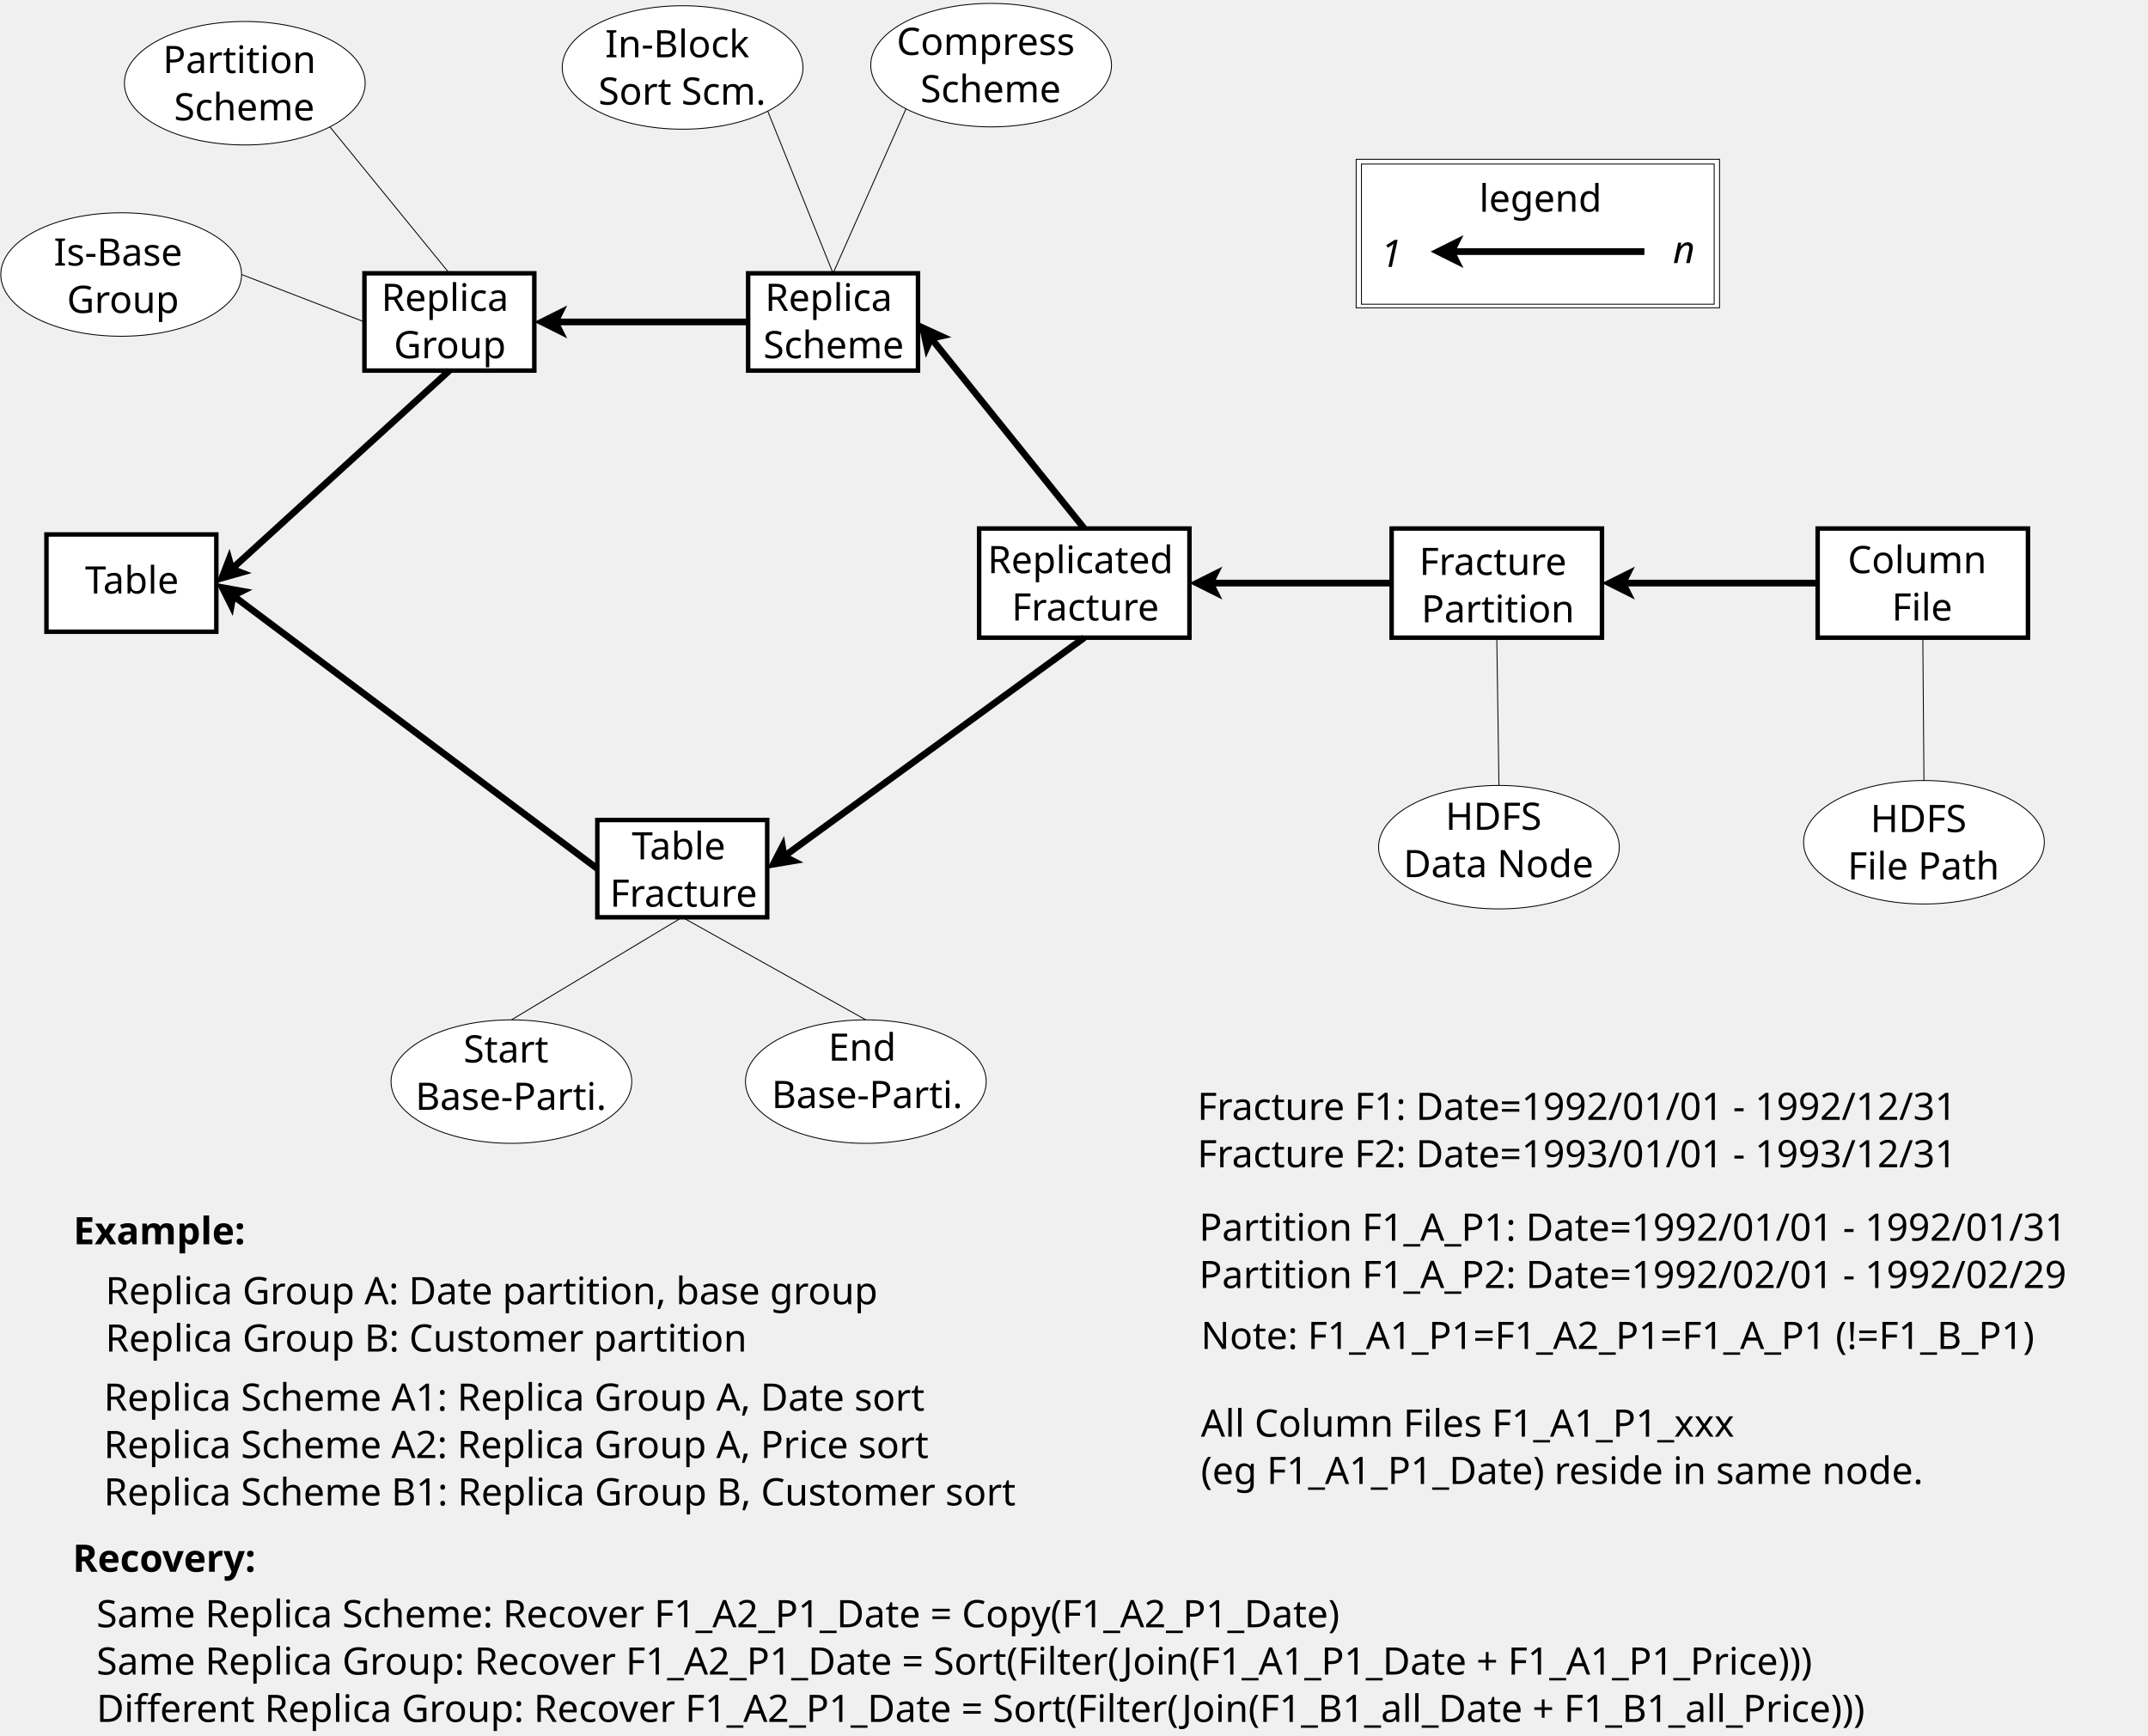
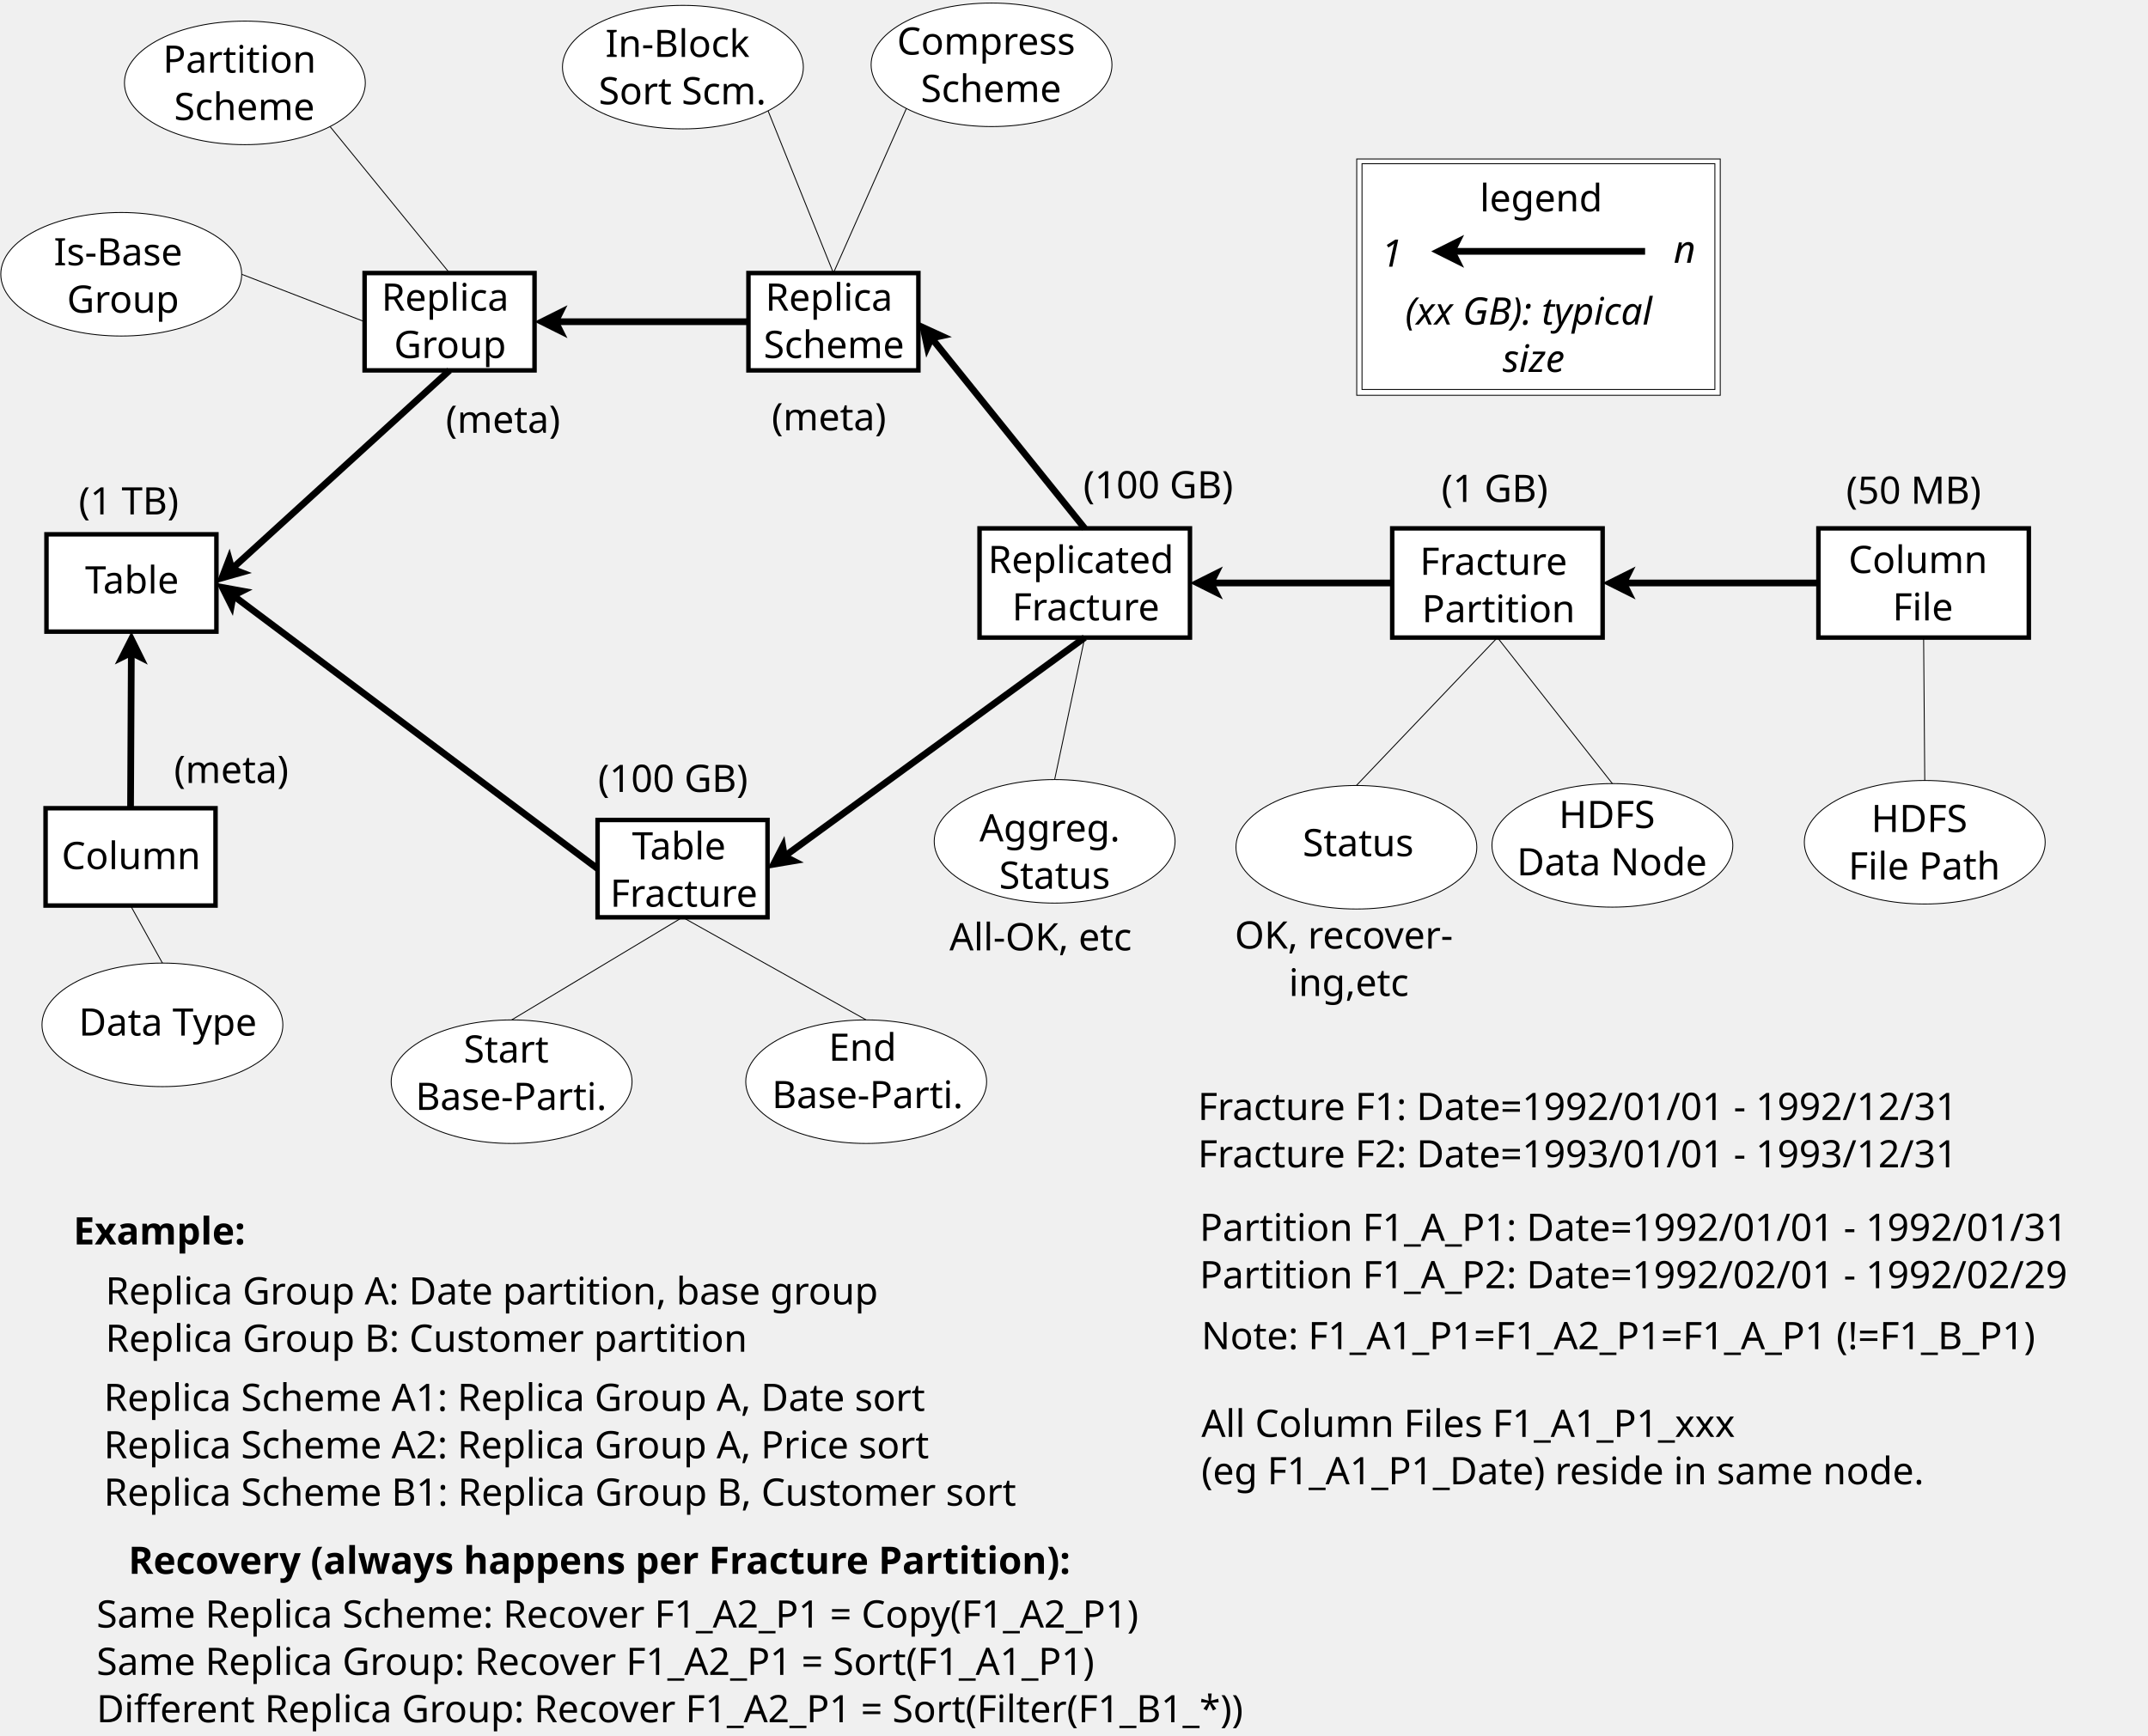
- <svg xmlns="http://www.w3.org/2000/svg" width="240cm" height="194cm" viewBox="-1013 -967 4800 3868">
-   <g>
-     <g>
-       <rect style="fill: #ffffff" x="658.804" y="-362.125" width="379.6" height="217.45" />
-       <rect style="fill: none; fill-opacity:0; stroke-width: 10; stroke: #000000" x="658.804" y="-362.125" width="379.6" height="217.45" />
-     </g>
-     <text style="fill: #000000;text-anchor:middle;font-size:84.665;font-family:sanserif;font-style:normal;font-weight:normal" x="849.804" y="-278.125">
-       <tspan x="849.804" y="-278.125">Replica</tspan>
-       <tspan x="849.804" y="-172.292">Scheme</tspan>
+ <svg xmlns="http://www.w3.org/2000/svg" width="240cm" height="194cm" viewBox="-1013 -967 4798 3868">
+   <g>
+     <g>
+       <rect style="fill: #ffffff" x="658.804" y="-362.124" width="379.6" height="217.45" />
+       <rect style="fill: none; fill-opacity:0; stroke-width: 10; stroke: #000000" x="658.804" y="-362.124" width="379.6" height="217.45" />
+     </g>
+     <text style="fill: #000000;text-anchor:middle;font-size:84.667;font-family:sanserif;font-style:normal;font-weight:normal" x="849.804" y="-278.124">
+       <tspan x="849.804" y="-278.124">Replica</tspan>
+       <tspan x="849.804" y="-172.291">Scheme</tspan>
    </text>
    <text style="fill: #000000;text-anchor:start;font-size:12.8;font-family:sanserif;font-style:normal;font-weight:normal" x="848.604" y="-253.4">
      <tspan x="848.604" y="-253.4" />
    </text>
  </g>
  <g>
    <g>
-       <rect style="fill: #ffffff" x="-198.6" y="-362.125" width="379.6" height="217.45" />
-       <rect style="fill: none; fill-opacity:0; stroke-width: 10; stroke: #000000" x="-198.6" y="-362.125" width="379.6" height="217.45" />
-     </g>
-     <text style="fill: #000000;text-anchor:middle;font-size:84.665;font-family:sanserif;font-style:normal;font-weight:normal" x="-7.6" y="-278.125">
-       <tspan x="-7.6" y="-278.125">Replica</tspan>
-       <tspan x="-7.6" y="-172.292">Group</tspan>
+       <rect style="fill: #ffffff" x="-198.6" y="-362.124" width="379.6" height="217.45" />
+       <rect style="fill: none; fill-opacity:0; stroke-width: 10; stroke: #000000" x="-198.6" y="-362.124" width="379.6" height="217.45" />
+     </g>
+     <text style="fill: #000000;text-anchor:middle;font-size:84.667;font-family:sanserif;font-style:normal;font-weight:normal" x="-7.6" y="-278.124">
+       <tspan x="-7.6" y="-278.124">Replica</tspan>
+       <tspan x="-7.6" y="-172.291">Group</tspan>
    </text>
    <text style="fill: #000000;text-anchor:start;font-size:12.8;font-family:sanserif;font-style:normal;font-weight:normal" x="-8.8" y="-253.4">
      <tspan x="-8.8" y="-253.4" />
    </text>
  </g>
  <g>
    <g>
      <rect style="fill: #ffffff" x="321.8" y="859.85" width="379.6" height="217.45" />
      <rect style="fill: none; fill-opacity:0; stroke-width: 10; stroke: #000000" x="321.8" y="859.85" width="379.6" height="217.45" />
    </g>
-     <text style="fill: #000000;text-anchor:middle;font-size:84.665;font-family:sanserif;font-style:normal;font-weight:normal" x="514.543" y="947.85">
-       <tspan x="514.543" y="947.85">Table</tspan>
-       <tspan x="514.543" y="1053.68">Fracture</tspan>
-     </text>
-     <text style="fill: #000000;text-anchor:start;font-size:12.8;font-family:sanserif;font-style:normal;font-weight:normal" x="511.6" y="968.575">
-       <tspan x="511.6" y="968.575" />
+     <text style="fill: #000000;text-anchor:middle;font-size:84.667;font-family:sanserif;font-style:normal;font-weight:normal" x="514.542" y="947.85">
+       <tspan x="514.542" y="947.85">Table</tspan>
+       <tspan x="514.542" y="1053.68">Fracture</tspan>
+     </text>
+     <text style="fill: #000000;text-anchor:start;font-size:12.8;font-family:sanserif;font-style:normal;font-weight:normal" x="511.6" y="968.576">
+       <tspan x="511.6" y="968.576" />
    </text>
  </g>
  <g>
    <g>
      <rect style="fill: #ffffff" x="-909.196" y="221.6" width="379.6" height="217.45" />
      <rect style="fill: none; fill-opacity:0; stroke-width: 10; stroke: #000000" x="-909.196" y="221.6" width="379.6" height="217.45" />
    </g>
-     <text style="fill: #000000;text-anchor:middle;font-size:84.665;font-family:sanserif;font-style:normal;font-weight:normal" x="-718.196" y="353.6">
+     <text style="fill: #000000;text-anchor:middle;font-size:84.667;font-family:sanserif;font-style:normal;font-weight:normal" x="-718.196" y="353.6">
      <tspan x="-718.196" y="353.6">Table</tspan>
    </text>
-     <text style="fill: #000000;text-anchor:start;font-size:12.8;font-family:sanserif;font-style:normal;font-weight:normal" x="-719.396" y="330.325">
-       <tspan x="-719.396" y="330.325" />
+     <text style="fill: #000000;text-anchor:start;font-size:12.8;font-family:sanserif;font-style:normal;font-weight:normal" x="-719.396" y="330.326">
+       <tspan x="-719.396" y="330.326" />
    </text>
  </g>
  <g>
    <g>
      <ellipse style="fill: #ffffff" cx="-465.996" cy="-787" rx="269" ry="138" />
      <ellipse style="fill: none; fill-opacity:0; stroke-width: 2; stroke: #000000" cx="-465.996" cy="-787" rx="269" ry="138" />
    </g>
-     <text style="fill: #000000;text-anchor:middle;font-size:84.665;font-family:sanserif;font-style:normal;font-weight:normal" x="-467.071" y="-809.8">
-       <tspan x="-467.071" y="-809.8">Partition</tspan>
-       <tspan x="-467.071" y="-703.967">Scheme</tspan>
+     <text style="fill: #000000;text-anchor:middle;font-size:84.667;font-family:sanserif;font-style:normal;font-weight:normal" x="-467.07" y="-809.8">
+       <tspan x="-467.07" y="-809.8">Partition</tspan>
+       <tspan x="-467.07" y="-703.967">Scheme</tspan>
    </text>
  </g>
  <g>
    <g>
      <ellipse style="fill: #ffffff" cx="512.404" cy="-822.2" rx="269" ry="138" />
      <ellipse style="fill: none; fill-opacity:0; stroke-width: 2; stroke: #000000" cx="512.404" cy="-822.2" rx="269" ry="138" />
    </g>
-     <text style="fill: #000000;text-anchor:middle;font-size:84.665;font-family:sanserif;font-style:normal;font-weight:normal" x="511.329" y="-845">
-       <tspan x="511.329" y="-845">In-Block</tspan>
-       <tspan x="511.329" y="-739.167">Sort Scm.</tspan>
+     <text style="fill: #000000;text-anchor:middle;font-size:84.667;font-family:sanserif;font-style:normal;font-weight:normal" x="511.33" y="-845">
+       <tspan x="511.33" y="-845">In-Block</tspan>
+       <tspan x="511.33" y="-739.167">Sort Scm.</tspan>
    </text>
  </g>
  <g>
    <g>
      <ellipse style="fill: #ffffff" cx="1201.8" cy="-827.4" rx="269" ry="138" />
      <ellipse style="fill: none; fill-opacity:0; stroke-width: 2; stroke: #000000" cx="1201.8" cy="-827.4" rx="269" ry="138" />
    </g>
-     <text style="fill: #000000;text-anchor:middle;font-size:84.665;font-family:sanserif;font-style:normal;font-weight:normal" x="1200.73" y="-850.2">
+     <text style="fill: #000000;text-anchor:middle;font-size:84.667;font-family:sanserif;font-style:normal;font-weight:normal" x="1200.73" y="-850.2">
      <tspan x="1200.73" y="-850.2">Compress</tspan>
      <tspan x="1200.73" y="-744.367">Scheme</tspan>
    </text>
  </g>
  <g>
    <g>
-       <rect style="fill: #ffffff" x="1175" y="208.325" width="470" height="244" />
-       <rect style="fill: none; fill-opacity:0; stroke-width: 10; stroke: #000000" x="1175" y="208.325" width="470" height="244" />
-     </g>
-     <text style="fill: #000000;text-anchor:middle;font-size:84.665;font-family:sanserif;font-style:normal;font-weight:normal" x="1412.4" y="308.125">
-       <tspan x="1412.4" y="308.125">Replicated</tspan>
-       <tspan x="1412.4" y="413.958">Fracture</tspan>
-     </text>
-     <text style="fill: #000000;text-anchor:start;font-size:12.8;font-family:sanserif;font-style:normal;font-weight:normal" x="1410" y="330.325">
-       <tspan x="1410" y="330.325" />
-     </text>
-   </g>
-   <g>
-     <g>
-       <rect style="fill: #ffffff" x="3048.8" y="208.325" width="470" height="244" />
-       <rect style="fill: none; fill-opacity:0; stroke-width: 10; stroke: #000000" x="3048.8" y="208.325" width="470" height="244" />
-     </g>
-     <text style="fill: #000000;text-anchor:middle;font-size:84.665;font-family:sanserif;font-style:normal;font-weight:normal" x="3282.2" y="308.125">
-       <tspan x="3282.2" y="308.125">Column</tspan>
-       <tspan x="3282.2" y="413.958">File</tspan>
-     </text>
-     <text style="fill: #000000;text-anchor:start;font-size:12.8;font-family:sanserif;font-style:normal;font-weight:normal" x="3161" y="321.725">
-       <tspan x="3161" y="321.725" />
+       <rect style="fill: #ffffff" x="1175" y="208.326" width="470" height="244" />
+       <rect style="fill: none; fill-opacity:0; stroke-width: 10; stroke: #000000" x="1175" y="208.326" width="470" height="244" />
+     </g>
+     <text style="fill: #000000;text-anchor:middle;font-size:84.667;font-family:sanserif;font-style:normal;font-weight:normal" x="1412.4" y="308.126">
+       <tspan x="1412.4" y="308.126">Replicated</tspan>
+       <tspan x="1412.4" y="413.959">Fracture</tspan>
+     </text>
+     <text style="fill: #000000;text-anchor:start;font-size:12.8;font-family:sanserif;font-style:normal;font-weight:normal" x="1410" y="330.326">
+       <tspan x="1410" y="330.326" />
+     </text>
+   </g>
+   <g>
+     <g>
+       <rect style="fill: #ffffff" x="3048.8" y="208.326" width="470" height="244" />
+       <rect style="fill: none; fill-opacity:0; stroke-width: 10; stroke: #000000" x="3048.8" y="208.326" width="470" height="244" />
+     </g>
+     <text style="fill: #000000;text-anchor:middle;font-size:84.667;font-family:sanserif;font-style:normal;font-weight:normal" x="3282.2" y="308.126">
+       <tspan x="3282.2" y="308.126">Column</tspan>
+       <tspan x="3282.2" y="413.959">File</tspan>
+     </text>
+     <text style="fill: #000000;text-anchor:start;font-size:12.8;font-family:sanserif;font-style:normal;font-weight:normal" x="3161" y="321.726">
+       <tspan x="3161" y="321.726" />
    </text>
  </g>
  <g>
    <g>
      <ellipse style="fill: #ffffff" cx="921.804" cy="1444.6" rx="269" ry="138" />
      <ellipse style="fill: none; fill-opacity:0; stroke-width: 2; stroke: #000000" cx="921.804" cy="1444.6" rx="269" ry="138" />
    </g>
-     <text style="fill: #000000;text-anchor:middle;font-size:84.665;font-family:sanserif;font-style:normal;font-weight:normal" x="924.729" y="1397.8">
-       <tspan x="924.729" y="1397.8">End</tspan>
-       <tspan x="924.729" y="1503.63">Base-Parti.</tspan>
+     <text style="fill: #000000;text-anchor:middle;font-size:84.667;font-family:sanserif;font-style:normal;font-weight:normal" x="924.728" y="1397.8">
+       <tspan x="924.728" y="1397.8">End</tspan>
+       <tspan x="924.728" y="1503.63">Base-Parti.</tspan>
    </text>
  </g>
  <g>
    <g>
      <ellipse style="fill: #ffffff" cx="129.804" cy="1444.6" rx="269" ry="138" />
      <ellipse style="fill: none; fill-opacity:0; stroke-width: 2; stroke: #000000" cx="129.804" cy="1444.6" rx="269" ry="138" />
    </g>
-     <text style="fill: #000000;text-anchor:middle;font-size:84.665;font-family:sanserif;font-style:normal;font-weight:normal" x="128.729" y="1401.8">
+     <text style="fill: #000000;text-anchor:middle;font-size:84.667;font-family:sanserif;font-style:normal;font-weight:normal" x="128.729" y="1401.8">
      <tspan x="128.729" y="1401.8">Start</tspan>
      <tspan x="128.729" y="1507.63">Base-Parti.</tspan>
    </text>
  </g>
  <g>
    <ellipse style="fill: #ffffff" cx="-742.196" cy="-359.4" rx="269" ry="138" />
    <ellipse style="fill: none; fill-opacity:0; stroke-width: 2; stroke: #000000" cx="-742.196" cy="-359.4" rx="269" ry="138" />
  </g>
-   <text style="fill: #000000;text-anchor:middle;font-size:84.665;font-family:sanserif;font-style:normal;font-weight:normal" x="-738.196" y="-379.4">
+   <text style="fill: #000000;text-anchor:middle;font-size:84.667;font-family:sanserif;font-style:normal;font-weight:normal" x="-738.196" y="-379.4">
    <tspan x="-738.196" y="-379.4">Is-Base</tspan>
    <tspan x="-738.196" y="-273.567">Group</tspan>
  </text>
  <g>
    <g>
-       <rect style="fill: #ffffff" x="2096.8" y="208.325" width="470" height="244" />
-       <rect style="fill: none; fill-opacity:0; stroke-width: 10; stroke: #000000" x="2096.8" y="208.325" width="470" height="244" />
-     </g>
-     <text style="fill: #000000;text-anchor:middle;font-size:84.665;font-family:sanserif;font-style:normal;font-weight:normal" x="2334.2" y="312.125">
-       <tspan x="2334.2" y="312.125">Fracture</tspan>
-       <tspan x="2334.2" y="417.958">Partition</tspan>
-     </text>
-     <text style="fill: #000000;text-anchor:start;font-size:12.8;font-family:sanserif;font-style:normal;font-weight:normal" x="2331.8" y="330.325">
-       <tspan x="2331.8" y="330.325" />
-     </text>
-   </g>
-   <line style="fill: none; fill-opacity:0; stroke-width: 2; stroke: #000000" x1="-275.784" y1="-689.419" x2="-8.8" y2="-362.125" />
+       <rect style="fill: #ffffff" x="2096.8" y="208.326" width="470" height="244" />
+       <rect style="fill: none; fill-opacity:0; stroke-width: 10; stroke: #000000" x="2096.8" y="208.326" width="470" height="244" />
+     </g>
+     <text style="fill: #000000;text-anchor:middle;font-size:84.667;font-family:sanserif;font-style:normal;font-weight:normal" x="2334.2" y="312.126">
+       <tspan x="2334.2" y="312.126">Fracture</tspan>
+       <tspan x="2334.2" y="417.959">Partition</tspan>
+     </text>
+     <text style="fill: #000000;text-anchor:start;font-size:12.8;font-family:sanserif;font-style:normal;font-weight:normal" x="2331.8" y="330.326">
+       <tspan x="2331.8" y="330.326" />
+     </text>
+   </g>
+   <line style="fill: none; fill-opacity:0; stroke-width: 2; stroke: #000000" x1="-275.784" y1="-689.42" x2="-8.8" y2="-362.124" />
  <line style="fill: none; fill-opacity:0; stroke-width: 2; stroke: #000000" x1="-473.196" y1="-359.4" x2="-198.6" y2="-253.4" />
-   <line style="fill: none; fill-opacity:0; stroke-width: 2; stroke: #000000" x1="702.616" y1="-724.619" x2="848.604" y2="-362.125" />
-   <line style="fill: none; fill-opacity:0; stroke-width: 2; stroke: #000000" x1="1011.59" y1="-729.819" x2="848.604" y2="-362.125" />
+   <line style="fill: none; fill-opacity:0; stroke-width: 2; stroke: #000000" x1="702.616" y1="-724.62" x2="848.604" y2="-362.124" />
+   <line style="fill: none; fill-opacity:0; stroke-width: 2; stroke: #000000" x1="1011.59" y1="-729.82" x2="848.604" y2="-362.124" />
  <line style="fill: none; fill-opacity:0; stroke-width: 2; stroke: #000000" x1="129.804" y1="1306.6" x2="511.6" y2="1077.3" />
  <line style="fill: none; fill-opacity:0; stroke-width: 2; stroke: #000000" x1="511.6" y1="1077.3" x2="921.804" y2="1306.6" />
  <g>
-     <line style="fill: none; fill-opacity:0; stroke-width: 15; stroke: #000000" x1="321.8" y1="968.575" x2="-492.173" y2="358.379" />
-     <polygon style="fill: #000000" points="-516.177,340.384 -472.176,348.374 -492.173,358.379 -496.168,380.38 " />
-     <polygon style="fill: none; fill-opacity:0; stroke-width: 15; stroke: #000000" points="-516.177,340.384 -472.176,348.374 -492.173,358.379 -496.168,380.38 " />
+     <line style="fill: none; fill-opacity:0; stroke-width: 15; stroke: #000000" x1="321.8" y1="968.576" x2="-492.173" y2="358.38" />
+     <polygon style="fill: #000000" points="-516.177,340.385 -472.176,348.375 -492.173,358.38 -496.168,380.381 " />
+     <polygon style="fill: none; fill-opacity:0; stroke-width: 15; stroke: #000000" points="-516.177,340.385 -472.176,348.375 -492.173,358.38 -496.168,380.381 " />
  </g>
  <g>
    <line style="fill: none; fill-opacity:0; stroke-width: 15; stroke: #000000" x1="-8.8" y1="-144.675" x2="-495.04" y2="298.808" />
-     <polygon style="fill: #000000" points="-517.205,319.024 -501.129,277.292 -495.04,298.808 -474.174,306.846 " />
-     <polygon style="fill: none; fill-opacity:0; stroke-width: 15; stroke: #000000" points="-517.205,319.024 -501.129,277.292 -495.04,298.808 -474.174,306.846 " />
+     <polygon style="fill: #000000" points="-517.205,319.025 -501.129,277.293 -495.04,298.808 -474.174,306.847 " />
+     <polygon style="fill: none; fill-opacity:0; stroke-width: 15; stroke: #000000" points="-517.205,319.025 -501.129,277.293 -495.04,298.808 -474.174,306.847 " />
  </g>
  <g>
    <line style="fill: none; fill-opacity:0; stroke-width: 15; stroke: #000000" x1="658.804" y1="-253.4" x2="227.771" y2="-253.4" />
    <polygon style="fill: #000000" points="197.771,-253.4 237.771,-273.4 227.771,-253.4 237.771,-233.4 " />
    <polygon style="fill: none; fill-opacity:0; stroke-width: 15; stroke: #000000" points="197.771,-253.4 237.771,-273.4 227.771,-253.4 237.771,-233.4 " />
  </g>
  <g>
-     <line style="fill: none; fill-opacity:0; stroke-width: 15; stroke: #000000" x1="1410" y1="208.325" x2="1067.73" y2="-216.964" />
+     <line style="fill: none; fill-opacity:0; stroke-width: 15; stroke: #000000" x1="1410" y1="208.326" x2="1067.73" y2="-216.964" />
    <polygon style="fill: #000000" points="1048.92,-240.335 1089.58,-221.713 1067.73,-216.964 1058.42,-196.634 " />
    <polygon style="fill: none; fill-opacity:0; stroke-width: 15; stroke: #000000" points="1048.92,-240.335 1089.58,-221.713 1067.73,-216.964 1058.42,-196.634 " />
  </g>
  <g>
-     <line style="fill: none; fill-opacity:0; stroke-width: 15; stroke: #000000" x1="1410" y1="452.325" x2="739.202" y2="941.034" />
-     <polygon style="fill: #000000" points="714.955,958.7 735.508,918.981 739.202,941.034 759.061,951.311 " />
-     <polygon style="fill: none; fill-opacity:0; stroke-width: 15; stroke: #000000" points="714.955,958.7 735.508,918.981 739.202,941.034 759.061,951.311 " />
-   </g>
-   <g>
-     <line style="fill: none; fill-opacity:0; stroke-width: 15; stroke: #000000" x1="2096.8" y1="330.325" x2="1691.77" y2="330.325" />
-     <polygon style="fill: #000000" points="1661.77,330.325 1701.77,310.325 1691.77,330.325 1701.77,350.325 " />
-     <polygon style="fill: none; fill-opacity:0; stroke-width: 15; stroke: #000000" points="1661.77,330.325 1701.77,310.325 1691.77,330.325 1701.77,350.325 " />
-   </g>
-   <g>
-     <line style="fill: none; fill-opacity:0; stroke-width: 15; stroke: #000000" x1="3048.8" y1="330.325" x2="2613.57" y2="330.325" />
-     <polygon style="fill: #000000" points="2583.57,330.325 2623.57,310.325 2613.57,330.325 2623.57,350.325 " />
-     <polygon style="fill: none; fill-opacity:0; stroke-width: 15; stroke: #000000" points="2583.57,330.325 2623.57,310.325 2613.57,330.325 2623.57,350.325 " />
+     <line style="fill: none; fill-opacity:0; stroke-width: 15; stroke: #000000" x1="1410" y1="452.326" x2="739.202" y2="941.035" />
+     <polygon style="fill: #000000" points="714.955,958.701 735.508,918.982 739.202,941.035 759.061,951.312 " />
+     <polygon style="fill: none; fill-opacity:0; stroke-width: 15; stroke: #000000" points="714.955,958.701 735.508,918.982 739.202,941.035 759.061,951.312 " />
+   </g>
+   <g>
+     <line style="fill: none; fill-opacity:0; stroke-width: 15; stroke: #000000" x1="2096.8" y1="330.326" x2="1691.77" y2="330.326" />
+     <polygon style="fill: #000000" points="1661.77,330.326 1701.77,310.326 1691.77,330.326 1701.77,350.326 " />
+     <polygon style="fill: none; fill-opacity:0; stroke-width: 15; stroke: #000000" points="1661.77,330.326 1701.77,310.326 1691.77,330.326 1701.77,350.326 " />
+   </g>
+   <g>
+     <line style="fill: none; fill-opacity:0; stroke-width: 15; stroke: #000000" x1="3048.8" y1="330.326" x2="2613.57" y2="330.326" />
+     <polygon style="fill: #000000" points="2583.57,330.326 2623.57,310.326 2613.57,330.326 2623.57,350.326 " />
+     <polygon style="fill: none; fill-opacity:0; stroke-width: 15; stroke: #000000" points="2583.57,330.326 2623.57,310.326 2613.57,330.326 2623.57,350.326 " />
  </g>
  <g>
    <g>
      <ellipse style="fill: #ffffff" cx="3286.34" cy="909.6" rx="269" ry="138" />
      <ellipse style="fill: none; fill-opacity:0; stroke-width: 2; stroke: #000000" cx="3286.34" cy="909.6" rx="269" ry="138" />
    </g>
-     <text style="fill: #000000;text-anchor:middle;font-size:84.665;font-family:sanserif;font-style:normal;font-weight:normal" x="3285.26" y="886.8">
+     <text style="fill: #000000;text-anchor:middle;font-size:84.667;font-family:sanserif;font-style:normal;font-weight:normal" x="3285.26" y="886.8">
      <tspan x="3285.26" y="886.8">HDFS</tspan>
      <tspan x="3285.26" y="992.633">File Path</tspan>
    </text>
  </g>
-   <line style="fill: none; fill-opacity:0; stroke-width: 2; stroke: #000000" x1="3283.8" y1="452.325" x2="3286.34" y2="771.6" />
-   <g>
-     <rect style="fill: #ffffff" x="2017.54" y="-617" width="812" height="332" />
-     <rect style="fill: none; fill-opacity:0; stroke-width: 2; stroke: #000000" x="2017.54" y="-617" width="812" height="332" />
-   </g>
-   <g>
-     <rect style="fill: #ffffff" x="2029.34" y="-606.4" width="788.2" height="313.4" />
-     <rect style="fill: none; fill-opacity:0; stroke-width: 2; stroke: #000000" x="2029.34" y="-606.4" width="788.2" height="313.4" />
-   </g>
-   <g>
-     <line style="fill: none; fill-opacity:0; stroke-width: 15; stroke: #000000" x1="2661.67" y1="-410.629" x2="2230.64" y2="-410.629" />
-     <polygon style="fill: #000000" points="2200.64,-410.629 2240.64,-430.629 2230.64,-410.629 2240.64,-390.629 " />
-     <polygon style="fill: none; fill-opacity:0; stroke-width: 15; stroke: #000000" points="2200.64,-410.629 2240.64,-430.629 2230.64,-410.629 2240.64,-390.629 " />
+   <line style="fill: none; fill-opacity:0; stroke-width: 2; stroke: #000000" x1="3283.8" y1="452.326" x2="3286.34" y2="771.6" />
+   <g>
+     <rect style="fill: #ffffff" x="2017.54" y="-617" width="812" height="528" />
+     <rect style="fill: none; fill-opacity:0; stroke-width: 2; stroke: #000000" x="2017.54" y="-617" width="812" height="528" />
+   </g>
+   <g>
+     <rect style="fill: #ffffff" x="2029.34" y="-606.4" width="788.2" height="504.4" />
+     <rect style="fill: none; fill-opacity:0; stroke-width: 2; stroke: #000000" x="2029.34" y="-606.4" width="788.2" height="504.4" />
+   </g>
+   <g>
+     <line style="fill: none; fill-opacity:0; stroke-width: 15; stroke: #000000" x1="2661.66" y1="-410.63" x2="2230.63" y2="-410.63" />
+     <polygon style="fill: #000000" points="2200.63,-410.63 2240.63,-430.63 2230.63,-410.63 2240.63,-390.63 " />
+     <polygon style="fill: none; fill-opacity:0; stroke-width: 15; stroke: #000000" points="2200.63,-410.63 2240.63,-430.63 2230.63,-410.63 2240.63,-390.63 " />
  </g>
  <text style="fill: #000000;text-anchor:middle;font-size:84.667;font-family:sanserif;font-style:italic;font-weight:normal" x="2095.92" y="-376.4">
    <tspan x="2095.92" y="-376.4">1</tspan>
  </text>
  <text style="fill: #000000;text-anchor:middle;font-size:84.667;font-family:sanserif;font-style:italic;font-weight:normal" x="2749.92" y="-385">
    <tspan x="2749.92" y="-385">n</tspan>
  </text>
-   <text style="fill: #000000;text-anchor:middle;font-size:84.665;font-family:sanserif;font-style:normal;font-weight:normal" x="2429.43" y="-499.8">
-     <tspan x="2429.43" y="-499.8">legend</tspan>
-   </text>
-   <line style="fill: none; fill-opacity:0; stroke-width: 2; stroke: #000000" x1="2331.8" y1="452.325" x2="2336.6" y2="782.6" />
-   <g>
-     <g>
-       <ellipse style="fill: #ffffff" cx="2336.6" cy="920.6" rx="269" ry="138" />
-       <ellipse style="fill: none; fill-opacity:0; stroke-width: 2; stroke: #000000" cx="2336.6" cy="920.6" rx="269" ry="138" />
-     </g>
-     <text style="fill: #000000;text-anchor:middle;font-size:84.665;font-family:sanserif;font-style:normal;font-weight:normal" x="2335.53" y="881.8">
-       <tspan x="2335.53" y="881.8">HDFS</tspan>
-       <tspan x="2335.53" y="987.633">Data Node</tspan>
-     </text>
-   </g>
-   <text style="fill: #000000;text-anchor:start;font-size:84.665;font-family:sanserif;font-style:normal;font-weight:normal" x="-780.971" y="2180.2">
-     <tspan x="-780.971" y="2180.2">Replica Scheme A1: Replica Group A, Date sort</tspan>
-     <tspan x="-780.971" y="2286.03">Replica Scheme A2: Replica Group A, Price sort</tspan>
-     <tspan x="-780.971" y="2391.87">Replica Scheme B1: Replica Group B, Customer sort</tspan>
-   </text>
-   <text style="fill: #000000;text-anchor:middle;font-size:84.667;font-family:sanserif;font-style:normal;font-weight:700" x="-656.971" y="1808.2">
-     <tspan x="-656.971" y="1808.2">Example:</tspan>
-   </text>
-   <text style="fill: #000000;text-anchor:start;font-size:84.665;font-family:sanserif;font-style:normal;font-weight:normal" x="-777.396" y="1942.2">
+   <text style="fill: #000000;text-anchor:middle;font-size:84.667;font-family:sanserif;font-style:normal;font-weight:normal" x="2429.42" y="-499.8">
+     <tspan x="2429.42" y="-499.8">legend</tspan>
+   </text>
+   <line style="fill: none; fill-opacity:0; stroke-width: 2; stroke: #000000" x1="2331.8" y1="452.326" x2="2588.6" y2="778.6" />
+   <g>
+     <g>
+       <ellipse style="fill: #ffffff" cx="2588.6" cy="916.6" rx="269" ry="138" />
+       <ellipse style="fill: none; fill-opacity:0; stroke-width: 2; stroke: #000000" cx="2588.6" cy="916.6" rx="269" ry="138" />
+     </g>
+     <text style="fill: #000000;text-anchor:middle;font-size:84.667;font-family:sanserif;font-style:normal;font-weight:normal" x="2587.52" y="877.8">
+       <tspan x="2587.52" y="877.8">HDFS</tspan>
+       <tspan x="2587.52" y="983.633">Data Node</tspan>
+     </text>
+   </g>
+   <text style="fill: #000000;text-anchor:start;font-size:84.667;font-family:sanserif;font-style:normal;font-weight:normal" x="-780.97" y="2180.2">
+     <tspan x="-780.97" y="2180.2">Replica Scheme A1: Replica Group A, Date sort</tspan>
+     <tspan x="-780.97" y="2286.03">Replica Scheme A2: Replica Group A, Price sort</tspan>
+     <tspan x="-780.97" y="2391.87">Replica Scheme B1: Replica Group B, Customer sort</tspan>
+   </text>
+   <text style="fill: #000000;text-anchor:middle;font-size:84.667;font-family:sanserif;font-style:normal;font-weight:700" x="-656.97" y="1808.2">
+     <tspan x="-656.97" y="1808.2">Example:</tspan>
+   </text>
+   <text style="fill: #000000;text-anchor:start;font-size:84.667;font-family:sanserif;font-style:normal;font-weight:normal" x="-777.396" y="1942.2">
    <tspan x="-777.396" y="1942.2">Replica Group A: Date partition, base group</tspan>
    <tspan x="-777.396" y="2048.03">Replica Group B: Customer partition</tspan>
  </text>
-   <text style="fill: #000000;text-anchor:start;font-size:84.665;font-family:sanserif;font-style:normal;font-weight:normal" x="1662.6" y="1530.2">
+   <text style="fill: #000000;text-anchor:start;font-size:84.667;font-family:sanserif;font-style:normal;font-weight:normal" x="1662.6" y="1530.2">
    <tspan x="1662.6" y="1530.2">Fracture F1: Date=1992/01/01 - 1992/12/31</tspan>
    <tspan x="1662.6" y="1636.03">Fracture F2: Date=1993/01/01 - 1993/12/31</tspan>
    <tspan x="1662.6" y="1741.87" />
  </text>
-   <text style="fill: #000000;text-anchor:start;font-size:84.665;font-family:sanserif;font-style:normal;font-weight:normal" x="1670.6" y="2238.2">
+   <text style="fill: #000000;text-anchor:start;font-size:84.667;font-family:sanserif;font-style:normal;font-weight:normal" x="1670.6" y="2238.2">
    <tspan x="1670.6" y="2238.2">All Column Files F1_A1_P1_xxx</tspan>
    <tspan x="1670.6" y="2344.03">(eg F1_A1_P1_Date) reside in same node.</tspan>
  </text>
-   <text style="fill: #000000;text-anchor:middle;font-size:84.667;font-family:sanserif;font-style:normal;font-weight:700" x="-646.096" y="2540.2">
-     <tspan x="-646.096" y="2540.2">Recovery:</tspan>
-   </text>
-   <text style="fill: #000000;text-anchor:start;font-size:84.665;font-family:sanserif;font-style:normal;font-weight:normal" x="-797.396" y="2664.2">
-     <tspan x="-797.396" y="2664.2">Same Replica Scheme: Recover F1_A2_P1_Date = Copy(F1_A2_P1_Date)</tspan>
-     <tspan x="-797.396" y="2770.03">Same Replica Group: Recover F1_A2_P1_Date = Sort(Filter(Join(F1_A1_P1_Date + F1_A1_P1_Price)))</tspan>
-     <tspan x="-797.396" y="2875.87">Different Replica Group: Recover F1_A2_P1_Date = Sort(Filter(Join(F1_B1_all_Date + F1_B1_all_Price)))</tspan>
-   </text>
-   <text style="fill: #000000;text-anchor:start;font-size:84.665;font-family:sanserif;font-style:normal;font-weight:normal" x="1666.6" y="1800.2">
+   <text style="fill: #000000;text-anchor:middle;font-size:84.667;font-family:sanserif;font-style:normal;font-weight:700" x="325.904" y="2544.2">
+     <tspan x="325.904" y="2544.2">Recovery (always happens per Fracture Partition):</tspan>
+   </text>
+   <text style="fill: #000000;text-anchor:start;font-size:84.667;font-family:sanserif;font-style:normal;font-weight:normal" x="-797.396" y="2664.2">
+     <tspan x="-797.396" y="2664.2">Same Replica Scheme: Recover F1_A2_P1 = Copy(F1_A2_P1)</tspan>
+     <tspan x="-797.396" y="2770.03">Same Replica Group: Recover F1_A2_P1 = Sort(F1_A1_P1)</tspan>
+     <tspan x="-797.396" y="2875.87">Different Replica Group: Recover F1_A2_P1 = Sort(Filter(F1_B1_*))</tspan>
+   </text>
+   <text style="fill: #000000;text-anchor:start;font-size:84.667;font-family:sanserif;font-style:normal;font-weight:normal" x="1666.6" y="1800.2">
    <tspan x="1666.6" y="1800.2">Partition F1_A_P1: Date=1992/01/01 - 1992/01/31</tspan>
    <tspan x="1666.6" y="1906.03">Partition F1_A_P2: Date=1992/02/01 - 1992/02/29</tspan>
    <tspan x="1666.6" y="2011.87" />
  </text>
-   <text style="fill: #000000;text-anchor:start;font-size:84.665;font-family:sanserif;font-style:normal;font-weight:normal" x="1670.6" y="2042.2">
+   <text style="fill: #000000;text-anchor:start;font-size:84.667;font-family:sanserif;font-style:normal;font-weight:normal" x="1670.6" y="2042.2">
    <tspan x="1670.6" y="2042.2">Note: F1_A1_P1=F1_A2_P1=F1_A_P1 (!=F1_B_P1)</tspan>
  </text>
+   <text style="fill: #000000;text-anchor:middle;font-size:84.667;font-family:sanserif;font-style:italic;font-weight:normal" x="2412.7" y="-247">
+     <tspan x="2412.7" y="-247">(xx GB): typical</tspan>
+     <tspan x="2412.7" y="-141.167">         size</tspan>
+   </text>
+   <text style="fill: #000000;text-anchor:start;font-size:84.667;font-family:sanserif;font-style:normal;font-weight:normal" x="-837.226" y="177.2">
+     <tspan x="-837.226" y="177.2">(1 TB)</tspan>
+   </text>
+   <text style="fill: #000000;text-anchor:start;font-size:84.667;font-family:sanserif;font-style:normal;font-weight:normal" x="322.774" y="797.2">
+     <tspan x="322.774" y="797.2">(100 GB)</tspan>
+   </text>
+   <text style="fill: #000000;text-anchor:start;font-size:84.667;font-family:sanserif;font-style:normal;font-weight:normal" x="1406.77" y="141.2">
+     <tspan x="1406.77" y="141.2">(100 GB)</tspan>
+   </text>
+   <text style="fill: #000000;text-anchor:start;font-size:84.667;font-family:sanserif;font-style:normal;font-weight:normal" x="-17.226" y="-5.2">
+     <tspan x="-17.226" y="-5.2">(meta)</tspan>
+   </text>
+   <text style="fill: #000000;text-anchor:start;font-size:84.667;font-family:sanserif;font-style:normal;font-weight:normal" x="710.774" y="-10.8">
+     <tspan x="710.774" y="-10.8">(meta)</tspan>
+   </text>
+   <text style="fill: #000000;text-anchor:start;font-size:84.667;font-family:sanserif;font-style:normal;font-weight:normal" x="2206.78" y="149.2">
+     <tspan x="2206.78" y="149.2">(1 GB)</tspan>
+   </text>
+   <text style="fill: #000000;text-anchor:start;font-size:84.667;font-family:sanserif;font-style:normal;font-weight:normal" x="3110.78" y="153.2">
+     <tspan x="3110.78" y="153.2">(50 MB)</tspan>
+   </text>
+   <line style="fill: none; fill-opacity:0; stroke-width: 2; stroke: #000000" x1="1410" y1="452.326" x2="1342.77" y2="769.6" />
+   <g>
+     <g>
+       <ellipse style="fill: #ffffff" cx="1342.77" cy="907.6" rx="269" ry="138" />
+       <ellipse style="fill: none; fill-opacity:0; stroke-width: 2; stroke: #000000" cx="1342.77" cy="907.6" rx="269" ry="138" />
+     </g>
+     <text style="fill: #000000;text-anchor:middle;font-size:84.667;font-family:sanserif;font-style:normal;font-weight:normal" x="1342.77" y="907.6">
+       <tspan x="1342.77" y="907.6">Aggreg.</tspan>
+       <tspan x="1342.77" y="1013.43">Status</tspan>
+     </text>
+   </g>
+   <g>
+     <ellipse style="fill: #ffffff" cx="2016.77" cy="920.8" rx="269" ry="138" />
+     <ellipse style="fill: none; fill-opacity:0; stroke-width: 2; stroke: #000000" cx="2016.77" cy="920.8" rx="269" ry="138" />
+   </g>
+   <text style="fill: #000000;text-anchor:middle;font-size:84.667;font-family:sanserif;font-style:normal;font-weight:normal" x="2020.78" y="940.8">
+     <tspan x="2020.78" y="940.8">Status</tspan>
+   </text>
+   <line style="fill: none; fill-opacity:0; stroke-width: 2; stroke: #000000" x1="2331.8" y1="452.326" x2="2016.78" y2="782.8" />
+   <text style="fill: #000000;text-anchor:start;font-size:12.8;font-family:sanserif;font-style:normal;font-weight:normal" x="-721.396" y="942.324">
+     <tspan x="-721.396" y="942.324" />
+   </text>
+   <g>
+     <line style="fill: none; fill-opacity:0; stroke-width: 15; stroke: #000000" x1="-721.396" y1="833.6" x2="-719.633" y2="485.82" />
+     <polygon style="fill: #000000" points="-719.481,455.82 -699.684,495.921 -719.633,485.82 -739.684,495.718 " />
+     <polygon style="fill: none; fill-opacity:0; stroke-width: 15; stroke: #000000" points="-719.481,455.82 -699.684,495.921 -719.633,485.82 -739.684,495.718 " />
+   </g>
+   <g>
+     <g>
+       <rect style="fill: #ffffff" x="-911.196" y="833.6" width="379.6" height="217.45" />
+       <rect style="fill: none; fill-opacity:0; stroke-width: 10; stroke: #000000" x="-911.196" y="833.6" width="379.6" height="217.45" />
+     </g>
+     <text style="fill: #000000;text-anchor:middle;font-size:84.667;font-family:sanserif;font-style:normal;font-weight:normal" x="-720.196" y="969.6">
+       <tspan x="-720.196" y="969.6">Column</tspan>
+     </text>
+   </g>
+   <text style="fill: #000000;text-anchor:start;font-size:84.667;font-family:sanserif;font-style:normal;font-weight:normal" x="-624.196" y="777.2">
+     <tspan x="-624.196" y="777.2">(meta)</tspan>
+   </text>
+   <line style="fill: none; fill-opacity:0; stroke-width: 2; stroke: #000000" x1="-721.396" y1="1051.05" x2="-650.196" y2="1179.6" />
+   <g>
+     <g>
+       <ellipse style="fill: #ffffff" cx="-650.196" cy="1317.6" rx="269" ry="138" />
+       <ellipse style="fill: none; fill-opacity:0; stroke-width: 2; stroke: #000000" cx="-650.196" cy="1317.6" rx="269" ry="138" />
+     </g>
+     <text style="fill: #000000;text-anchor:middle;font-size:84.667;font-family:sanserif;font-style:normal;font-weight:normal" x="-638.196" y="1341.6">
+       <tspan x="-638.196" y="1341.6">Data Type</tspan>
+     </text>
+   </g>
+   <text style="fill: #000000;text-anchor:start;font-size:84.667;font-family:sanserif;font-style:normal;font-weight:normal" x="1107.8" y="1151.2">
+     <tspan x="1107.8" y="1151.2">All-OK, etc</tspan>
+   </text>
+   <text style="fill: #000000;text-anchor:middle;font-size:84.667;font-family:sanserif;font-style:normal;font-weight:normal" x="1999.8" y="1147.2">
+     <tspan x="1999.8" y="1147.2">OK, recover-</tspan>
+     <tspan x="1999.8" y="1253.03">ing,etc</tspan>
+   </text>
</svg>
